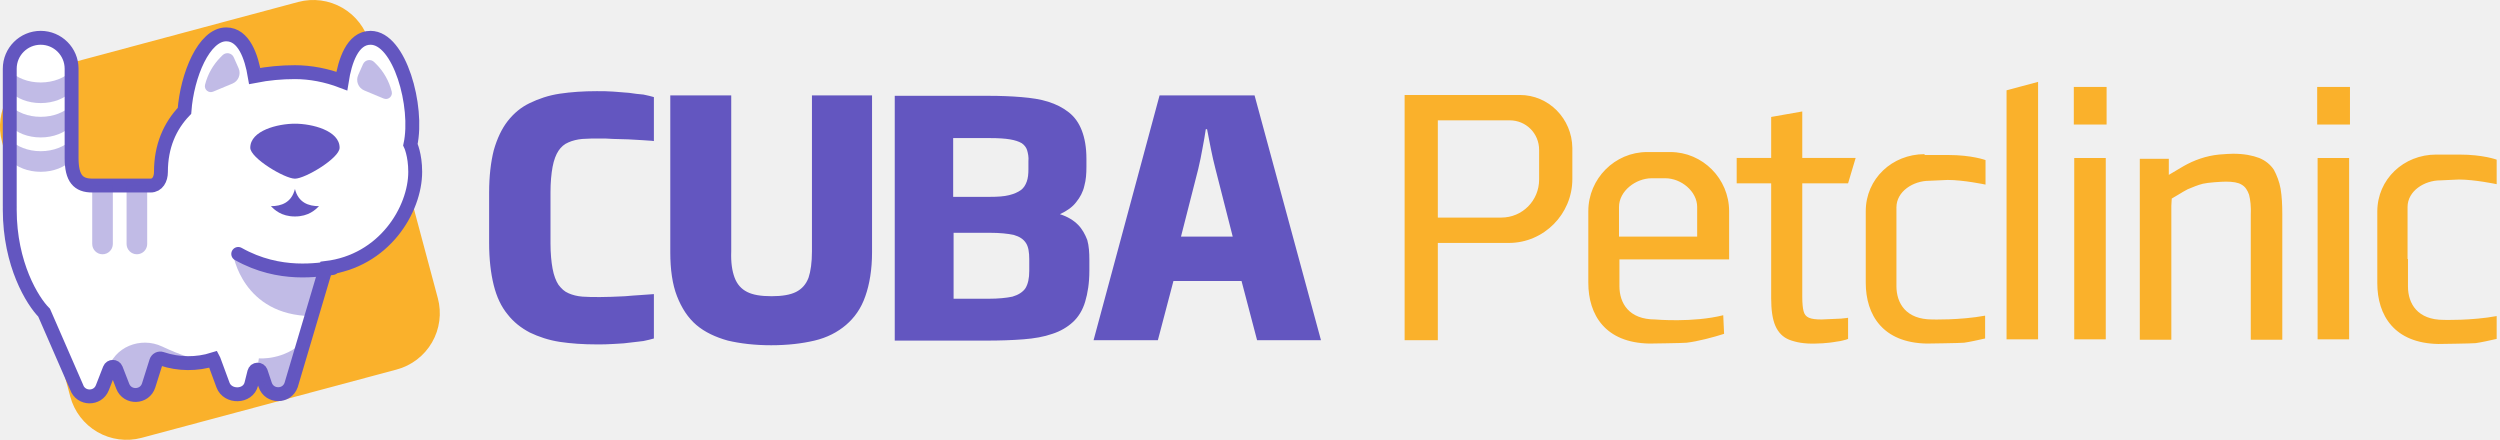
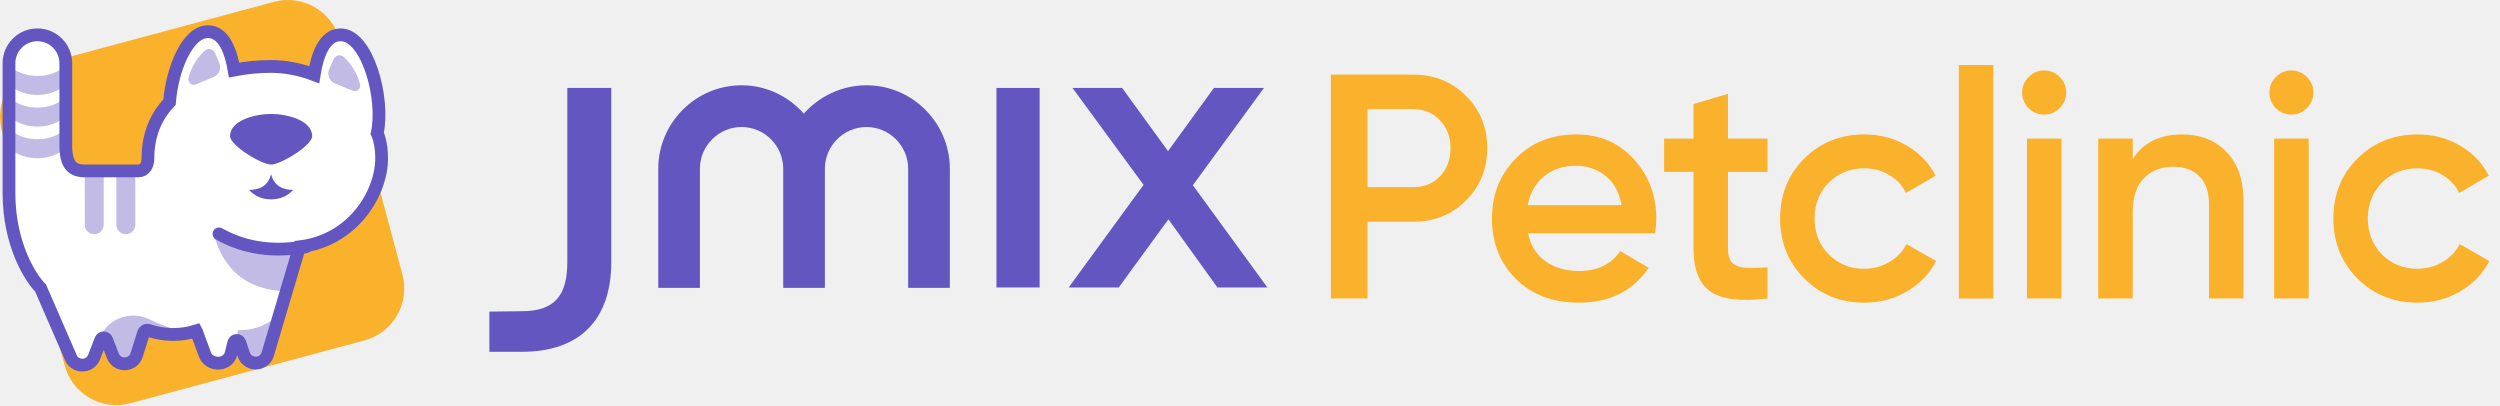
- <svg xmlns="http://www.w3.org/2000/svg" xmlns:xlink="http://www.w3.org/1999/xlink" width="648pt" height="114pt" viewBox="0 0 648 114" version="1.1">
-   <defs>
-     <filter id="alpha" filterUnits="objectBoundingBox" x="0%" y="0%" width="100%" height="100%">
-       <feColorMatrix type="matrix" in="SourceGraphic" values="0 0 0 0 1 0 0 0 0 1 0 0 0 0 1 0 0 0 1 0" />
-     </filter>
-     <mask id="mask0">
-       <g filter="url(#alpha)">
-         <rect x="0" y="0" width="648" height="114" style="fill:rgb(0%,0%,0%);fill-opacity:0.4;stroke:none;" />
-       </g>
-     </mask>
-     <clipPath id="clip1">
-       <rect x="0" y="0" width="648" height="114" />
-     </clipPath>
-     <g id="surface5" clip-path="url(#clip1)">
-       <path style=" stroke:none;fill-rule:nonzero;fill:rgb(38.824%,33.725%,75.294%);fill-opacity:1;" d="M 52.145 93.871 C 48.754 94.395 45.273 94.109 41.988 93.012 L 41.887 92.977 C 41.305 92.785 40.676 93.105 40.488 93.691 L 38.531 99.895 C 37.516 103.102 33.031 103.246 31.812 100.113 L 30.078 95.648 C 29.785 94.895 28.711 94.895 28.418 95.648 L 27.496 98.023 L 27.465 97.969 L 27.977 95.93 C 29.473 89.941 36.453 87.176 42.031 89.816 C 46.246 91.805 50.836 93.516 54.184 93.516 Z M 52.145 93.871 " />
-       <path style=" stroke:none;fill-rule:evenodd;fill:rgb(38.824%,33.725%,75.294%);fill-opacity:1;" d="M 2.531 41.504 C 4.301 43.336 7.23 44.531 10.547 44.531 C 13.859 44.531 16.789 43.336 18.562 41.504 L 18.562 36.16 C 16.789 37.992 13.859 39.188 10.547 39.188 C 7.23 39.188 4.301 37.992 2.531 36.16 Z M 2.531 32.598 C 4.301 34.43 7.23 35.625 10.547 35.625 C 13.859 35.625 16.789 34.43 18.562 32.598 L 18.562 27.254 C 16.789 29.086 13.859 30.281 10.547 30.281 C 7.23 30.281 4.301 29.086 2.531 27.254 Z M 2.531 23.691 C 4.301 25.523 7.23 26.719 10.547 26.719 C 13.859 26.719 16.789 25.523 18.562 23.691 L 18.562 18.348 C 16.789 20.18 13.859 21.375 10.547 21.375 C 7.23 21.375 4.301 20.18 2.531 18.348 Z M 2.531 23.691 " />
-       <path style=" stroke:none;fill-rule:nonzero;fill:rgb(38.824%,33.725%,75.294%);fill-opacity:1;" d="M 60.586 14.848 L 61.844 17.68 C 62.527 19.219 61.812 21.02 60.258 21.664 L 55.238 23.758 C 54.066 24.246 52.84 23.188 53.148 21.957 C 53.828 19.246 55.23 16.77 57.207 14.789 L 57.688 14.309 C 58.574 13.422 60.078 13.703 60.586 14.848 Z M 60.586 14.848 " />
-       <path style=" stroke:none;fill-rule:nonzero;fill:rgb(38.824%,33.725%,75.294%);fill-opacity:1;" d="M 94.098 16.629 L 92.84 19.461 C 92.156 21 92.871 22.801 94.426 23.445 L 99.445 25.539 C 100.613 26.027 101.844 24.969 101.535 23.738 C 100.855 21.027 99.453 18.551 97.477 16.57 L 96.996 16.09 C 96.109 15.203 94.605 15.484 94.098 16.629 Z M 94.098 16.629 " />
-       <path style=" stroke:none;fill-rule:nonzero;fill:rgb(38.824%,33.725%,75.294%);fill-opacity:1;" d="M 23.902 48.094 L 29.246 48.094 L 29.246 63.234 C 29.246 64.711 28.051 65.906 26.574 65.906 C 25.102 65.906 23.902 64.711 23.902 63.234 Z M 23.902 48.094 " />
-       <path style=" stroke:none;fill-rule:nonzero;fill:rgb(38.824%,33.725%,75.294%);fill-opacity:1;" d="M 32.809 48.094 L 38.152 48.094 L 38.152 63.234 C 38.152 64.711 36.957 65.906 35.48 65.906 C 34.008 65.906 32.809 64.711 32.809 63.234 Z M 32.809 48.094 " />
-       <path style=" stroke:none;fill-rule:nonzero;fill:rgb(38.824%,33.725%,75.294%);fill-opacity:1;" d="M 84.465 69.469 C 84.465 69.469 70.215 71.25 60.418 65.906 C 60.418 65.906 62.809 81.723 80.773 81.938 Z M 84.465 69.469 " />
-       <path style=" stroke:none;fill-rule:nonzero;fill:rgb(38.824%,33.725%,75.294%);fill-opacity:1;" d="M 78.887 88.262 L 75.465 99.801 C 74.328 102.992 69.797 102.949 68.727 99.734 L 67.621 96.418 C 67.469 95.961 67.047 95.766 66.652 95.816 L 67.098 92.883 C 67.098 92.883 73.777 93.516 78.887 88.262 Z M 78.887 88.262 " />
+ <svg xmlns="http://www.w3.org/2000/svg" width="100%" height="100%" viewBox="0 0 648 105" version="1.1" xml:space="preserve" style="fill-rule:evenodd;clip-rule:evenodd;">
+   <g transform="matrix(2.75745,0,0,2.76316,0,0)">
+     <path d="M37.828,25.761L31.927,3.732C31.582,2.443 30.739,1.344 29.583,0.676C28.427,0.008 27.054,-0.174 25.764,0.171L3.733,6.077C2.443,6.422 1.344,7.265 0.676,8.42C0.008,9.576 -0.174,10.949 0.171,12.239L6.072,34.268C6.417,35.557 7.26,36.656 8.416,37.324C9.571,37.992 10.945,38.174 12.234,37.83L34.266,31.929C34.905,31.758 35.504,31.463 36.029,31.061C36.554,30.658 36.995,30.156 37.325,29.583C37.656,29.01 37.871,28.378 37.957,27.722C38.043,27.067 37.999,26.4 37.828,25.761Z" style="fill:rgb(250,177,43);fill-rule:nonzero;" />
+   </g>
+   <g transform="matrix(2.75745,0,0,2.76316,0,0)">
+     <path d="M15.937,9.578C16.167,6.493 17.627,2.969 19.546,2.969C21.072,2.969 21.726,4.905 22.007,6.566C23.154,6.34 24.334,6.234 25.484,6.234C26.826,6.234 28.219,6.505 29.531,7.004C29.798,5.313 30.446,3.266 32.015,3.266C34.53,3.266 36.171,9.203 35.46,12.5C35.46,12.5 35.874,13.359 35.874,14.844C35.874,18.109 33.202,22.563 28.156,23.156L25.154,33.267C24.776,34.331 23.266,34.316 22.909,33.245L22.54,32.139C22.447,31.857 22.043,31.873 21.971,32.161L21.718,33.174C21.426,34.342 19.667,34.353 19.267,33.265L18.462,31.083C18.457,31.069 18.451,31.056 18.444,31.043C16.996,31.498 15.439,31.485 13.997,31.004L13.962,30.993C13.768,30.928 13.558,31.035 13.496,31.23L12.844,33.298C12.506,34.367 11.011,34.416 10.604,33.371L10.026,31.883C9.928,31.631 9.571,31.631 9.473,31.883L8.847,33.493C8.446,34.524 6.977,34.495 6.617,33.449L3.812,27.016C2.822,26.026 0.843,22.859 0.843,18.109C0.843,18.096 0.843,18.084 0.843,18.071C0.843,18.059 0.843,18.047 0.843,18.036C0.843,17.98 0.843,17.926 0.844,17.872C0.843,17.852 0.843,17.832 0.843,17.813L0.843,5.938C0.843,4.462 2.039,3.266 3.515,3.266C4.991,3.266 6.187,4.462 6.187,5.938L6.187,13.656C6.187,15.438 6.781,16.031 7.968,16.031L13.015,16.031C13.609,16.031 13.907,15.474 13.906,14.86L13.906,14.844C13.906,12.62 14.686,10.887 15.937,9.578Z" style="fill:white;fill-rule:nonzero;stroke:rgb(99,86,192);stroke-width:1.2px;" />
+   </g>
+   <g transform="matrix(2.75745,0,0,2.76316,0,0)">
+     <path d="M25.484,15.438C24.593,15.438 21.624,13.656 21.624,12.766C21.624,11.281 23.999,10.688 25.484,10.688C26.968,10.688 29.343,11.281 29.343,12.766C29.343,13.656 26.374,15.438 25.484,15.438Z" style="fill:rgb(99,86,192);fill-rule:nonzero;" />
+   </g>
+   <g transform="matrix(2.75745,0,0,2.76316,0,0)">
+     <g opacity="0.4">
+       <path d="M17.381,31.291C16.252,31.465 15.092,31.369 13.997,31.004L13.962,30.993C13.768,30.928 13.558,31.035 13.496,31.23L12.844,33.298C12.506,34.367 11.011,34.416 10.604,33.371L10.026,31.883C9.928,31.631 9.571,31.631 9.473,31.883L9.165,32.675L9.156,32.656L9.325,31.977C9.824,29.981 12.151,29.059 14.011,29.938C15.415,30.602 16.946,31.172 18.062,31.172L17.381,31.291Z" style="fill:rgb(99,86,192);fill-rule:nonzero;" />
+       <path d="M0.843,13.834C1.434,14.445 2.411,14.844 3.515,14.844C4.62,14.844 5.596,14.445 6.187,13.835L6.187,12.054C5.596,12.664 4.62,13.063 3.515,13.063C2.411,13.063 1.434,12.664 0.843,12.053L0.843,13.834ZM0.843,10.866C1.434,11.476 2.411,11.875 3.515,11.875C4.62,11.875 5.596,11.476 6.187,10.866L6.187,9.085C5.596,9.695 4.62,10.094 3.515,10.094C2.411,10.094 1.434,9.695 0.843,9.084L0.843,10.866ZM0.843,7.897C1.434,8.507 2.411,8.906 3.515,8.906C4.62,8.906 5.596,8.508 6.187,7.897L6.187,6.116C5.596,6.726 4.62,7.125 3.515,7.125C2.411,7.125 1.434,6.726 0.843,6.116L0.843,7.897Z" style="fill:rgb(99,86,192);" />
+       <path d="M20.196,4.949L20.615,5.893C20.843,6.406 20.604,7.006 20.086,7.222L18.413,7.919C18.023,8.081 17.614,7.73 17.716,7.319C17.942,6.415 18.41,5.589 19.069,4.93L19.229,4.77C19.525,4.474 20.026,4.567 20.196,4.949Z" style="fill:rgb(99,86,192);fill-rule:nonzero;" />
+       <path d="M31.366,5.543L30.946,6.486C30.718,6.999 30.957,7.6 31.476,7.816L33.148,8.513C33.538,8.675 33.947,8.323 33.845,7.913C33.619,7.009 33.151,6.183 32.492,5.524L32.332,5.364C32.036,5.068 31.535,5.161 31.366,5.543Z" style="fill:rgb(99,86,192);fill-rule:nonzero;" />
+       <path d="M7.968,16.031L9.749,16.031L9.749,21.078C9.749,21.57 9.351,21.969 8.859,21.969C8.367,21.969 7.968,21.57 7.968,21.078L7.968,16.031Z" style="fill:rgb(99,86,192);fill-rule:nonzero;" />
+       <path d="M10.937,16.031L12.718,16.031L12.718,21.078C12.718,21.57 12.319,21.969 11.827,21.969C11.336,21.969 10.937,21.57 10.937,21.078L10.937,16.031Z" style="fill:rgb(99,86,192);fill-rule:nonzero;" />
+       <path d="M28.156,23.156C28.156,23.156 23.406,23.75 20.14,21.969C20.14,21.969 20.936,27.241 26.924,27.312L28.156,23.156Z" style="fill:rgb(99,86,192);fill-rule:nonzero;" />
+       <path d="M26.296,29.42L25.154,33.267C24.776,34.331 23.266,34.316 22.909,33.245L22.54,32.139C22.49,31.987 22.349,31.921 22.218,31.939L22.366,30.962C22.366,30.962 24.593,31.172 26.296,29.42Z" style="fill:rgb(99,86,192);fill-rule:nonzero;" />
    </g>
-   </defs>
-   <g id="surface1">
-     <path style=" stroke:none;fill-rule:evenodd;fill:rgb(98.039%,69.412%,16.863%);fill-opacity:1;" d="M 528.27 87.953 L 520.098 87.953 L 520.098 23.41 L 528.27 21.219 Z M 609.113 22.535 L 600.613 22.535 L 600.613 32.285 L 609.113 32.285 Z M 393.93 24.617 L 364.078 24.617 L 364.078 88.176 L 372.684 88.176 L 372.684 62.969 L 391.098 62.969 C 400.141 62.969 407.551 55.52 407.551 46.422 L 407.551 38.312 C 407.441 30.754 401.449 24.617 393.93 24.617 Z M 398.941 46.531 C 398.941 52.012 394.586 56.395 389.137 56.395 L 372.684 56.395 L 372.684 31.191 L 391.316 31.191 C 395.566 31.191 398.941 34.586 398.941 38.859 Z M 432.938 39.41 L 426.945 39.41 C 418.555 39.41 411.691 46.312 411.691 54.75 L 411.691 73.27 C 411.691 81.707 416.156 88.832 427.488 89.051 C 427.488 89.051 436.207 88.941 437.184 88.832 C 440.02 88.504 444.16 87.406 446.883 86.531 L 446.664 81.707 C 438.82 83.68 429.016 82.805 429.016 82.805 C 422.258 82.805 419.754 78.641 419.754 74.148 L 419.754 67.242 L 448.188 67.242 L 448.188 54.75 C 448.188 46.312 441.324 39.41 432.938 39.41 Z M 439.906 61.324 L 419.645 61.324 L 419.645 53.656 C 419.645 49.492 424.004 46.203 428.141 46.203 L 431.629 46.203 C 435.77 46.203 439.906 49.602 439.906 53.656 Z M 459.086 30.312 L 467.148 28.891 L 467.148 40.941 L 480.984 40.941 L 479.023 47.52 L 467.148 47.52 L 467.148 76.887 C 467.148 78.531 467.258 79.734 467.477 80.613 C 467.691 81.488 468.129 82.035 468.891 82.367 C 469.652 82.695 470.742 82.805 472.156 82.805 C 472.527 82.805 472.922 82.777 473.328 82.754 L 473.332 82.754 C 473.766 82.723 474.215 82.695 474.664 82.695 C 475.117 82.695 475.566 82.664 476 82.637 C 476.41 82.609 476.801 82.586 477.172 82.586 C 477.504 82.535 477.82 82.512 478.102 82.484 C 478.465 82.453 478.777 82.426 479.023 82.367 L 479.023 87.844 C 478.703 88.004 478.27 88.105 477.719 88.234 C 477.512 88.285 477.297 88.336 477.062 88.395 C 476.699 88.438 476.32 88.504 475.918 88.57 C 475.355 88.664 474.758 88.766 474.121 88.832 C 473.031 88.941 471.832 89.051 470.633 89.051 C 467.691 89.16 465.512 88.723 463.77 88.062 C 462.137 87.406 460.938 86.203 460.172 84.449 C 459.41 82.695 459.086 80.285 459.086 77.215 L 459.086 47.52 L 450.148 47.52 L 450.148 40.941 L 459.086 40.941 Z M 589.391 44.012 C 588.52 42.695 587.215 41.602 585.578 40.945 C 583.836 40.285 581.656 39.848 578.824 39.848 C 577.934 39.848 576.773 39.938 575.504 40.035 L 575.117 40.066 C 571.852 40.395 568.691 41.492 565.855 43.137 L 562.156 45.328 L 562.156 41.164 L 554.637 41.164 L 554.637 88.062 L 562.809 88.062 L 562.809 53.328 C 562.809 52.941 562.836 52.668 562.863 52.395 C 562.891 52.121 562.918 51.848 562.918 51.465 C 563.418 51.188 564 50.836 564.598 50.469 L 564.602 50.469 C 565.43 49.961 566.297 49.434 567.059 49.051 C 568.363 48.504 569.672 47.957 570.977 47.629 C 572.285 47.301 575.773 47.082 576.973 47.082 C 578.715 47.082 580.133 47.301 581.004 47.848 C 581.98 48.395 582.527 49.273 582.965 50.477 C 583.289 51.793 583.508 53.547 583.402 55.738 L 583.402 88.062 L 591.57 88.062 L 591.57 55.52 C 591.57 53.105 591.461 50.914 591.137 48.941 C 590.809 47.082 590.152 45.438 589.391 44.012 Z M 600.723 40.945 L 608.895 40.945 L 608.895 87.953 L 600.723 87.953 Z M 537.641 40.945 L 545.812 40.945 L 545.812 87.953 L 537.641 87.953 Z M 546.031 22.535 L 537.531 22.535 L 537.531 32.285 L 546.031 32.285 Z M 498.852 39.957 C 490.465 39.957 483.602 46.312 483.602 54.75 L 483.602 73.27 C 483.602 81.707 488.066 88.832 499.398 89.051 C 499.398 89.051 508.113 88.941 509.094 88.832 C 510.621 88.613 512.578 88.176 514.543 87.734 L 514.543 81.816 C 508.004 83.023 500.812 82.805 500.812 82.805 C 494.059 82.805 491.555 78.641 491.555 74.148 L 491.555 53.766 C 491.555 49.602 495.91 46.859 500.051 46.859 L 504.848 46.641 C 508.984 46.641 514.648 47.848 514.648 47.848 L 514.648 41.492 C 514.648 41.492 511.164 40.176 504.953 40.176 L 498.852 40.176 Z M 624.039 61.434 L 624.039 67.133 L 624.148 67.133 L 624.148 74.258 C 624.148 78.75 626.656 82.914 633.406 82.914 C 633.406 82.914 640.598 83.133 647.137 81.926 L 647.137 87.844 C 645.176 88.285 643.215 88.723 641.691 88.941 C 640.711 89.051 631.992 89.16 631.992 89.16 C 620.66 88.941 616.195 81.816 616.195 73.379 L 616.195 54.859 C 616.195 46.422 623.059 40.066 631.449 40.066 L 637.441 40.066 C 643.648 40.066 647.137 41.383 647.137 41.383 L 647.137 47.738 C 647.137 47.738 641.473 46.531 637.332 46.531 L 632.539 46.75 C 628.398 46.75 624.039 49.492 624.039 53.656 Z M 624.039 61.434 " />
-     <path style=" stroke:none;fill-rule:evenodd;fill:rgb(38.824%,33.725%,75.294%);fill-opacity:1;" d="M 158.922 23.738 C 160.336 23.848 161.754 23.957 163.059 24.066 C 164.367 24.285 165.566 24.395 166.766 24.508 C 167.855 24.727 168.727 24.945 169.488 25.164 L 169.488 36.559 C 169.117 36.496 168.641 36.473 168.078 36.438 C 167.652 36.414 167.172 36.387 166.656 36.34 C 166.031 36.285 165.402 36.258 164.746 36.227 C 164.145 36.203 163.52 36.176 162.844 36.121 C 162.188 36.121 161.535 36.094 160.883 36.066 C 160.227 36.039 159.574 36.012 158.922 36.012 C 157.613 35.902 156.523 35.902 155.543 35.902 C 153.91 35.902 152.383 35.902 150.969 36.012 C 149.66 36.121 148.352 36.449 147.371 36.891 C 146.281 37.328 145.41 38.094 144.758 39.082 C 144.102 40.066 143.559 41.492 143.23 43.246 C 142.906 44.996 142.688 47.191 142.688 49.93 L 142.688 62.969 C 142.688 65.711 142.906 67.902 143.23 69.656 C 143.559 71.406 144.102 72.832 144.758 73.82 C 145.52 74.805 146.281 75.57 147.371 76.012 C 148.352 76.449 149.551 76.777 150.969 76.887 C 152.273 76.996 153.801 76.996 155.543 76.996 C 157.324 76.996 159.285 76.906 161.426 76.809 L 162.082 76.777 C 163.332 76.656 164.652 76.57 166.016 76.48 L 166.02 76.48 C 167.145 76.406 168.305 76.328 169.488 76.23 L 169.488 87.734 C 168.727 87.953 167.855 88.176 166.766 88.395 C 166.301 88.441 165.801 88.504 165.277 88.574 C 164.566 88.668 163.812 88.77 163.059 88.832 C 162.18 88.98 161.254 89.027 160.309 89.078 C 159.848 89.102 159.383 89.125 158.922 89.16 C 157.504 89.27 156.086 89.27 154.672 89.27 C 151.184 89.27 148.023 89.051 145.082 88.613 C 142.25 88.176 139.637 87.297 137.348 86.203 C 135.059 84.996 133.098 83.461 131.574 81.488 C 129.938 79.516 128.742 76.996 127.977 73.93 C 127.215 70.859 126.781 67.242 126.781 62.969 L 126.781 49.93 C 126.781 45.656 127.215 42.039 127.977 38.973 C 128.848 35.902 130.047 33.383 131.574 31.41 C 133.207 29.328 135.059 27.793 137.348 26.699 C 139.637 25.602 142.141 24.727 145.082 24.285 C 148.023 23.848 151.184 23.629 154.672 23.629 C 156.086 23.629 157.504 23.629 158.922 23.738 Z M 209.582 71.957 C 210.129 70.312 210.457 68.012 210.457 65.16 L 210.457 24.727 L 226.035 24.727 L 226.035 65.379 C 226.035 69.875 225.383 73.707 224.293 76.777 C 223.203 79.957 221.461 82.367 219.281 84.23 C 217.102 86.094 214.379 87.516 211.109 88.285 C 207.84 89.051 204.137 89.488 199.887 89.488 C 195.637 89.488 191.934 89.051 188.664 88.285 C 185.504 87.406 182.672 86.094 180.492 84.23 C 178.312 82.367 176.68 79.844 175.48 76.777 C 174.281 73.707 173.738 69.875 173.738 65.379 L 173.738 24.727 L 189.535 24.727 L 189.535 65.16 C 189.426 68.012 189.754 70.203 190.406 71.957 C 191.062 73.707 192.152 74.914 193.676 75.68 C 195.203 76.449 197.273 76.777 199.996 76.777 C 202.609 76.777 204.789 76.449 206.316 75.68 C 207.84 74.914 208.93 73.707 209.582 71.957 Z M 300.559 24.727 L 283.453 88.176 L 300.121 88.176 L 304.156 72.832 L 321.805 72.832 L 325.836 88.176 L 342.395 88.176 L 325.184 24.727 Z M 306.113 61.324 L 310.586 43.793 C 311.02 42.039 311.348 40.285 311.672 38.531 C 312 36.777 312.328 35.027 312.543 33.492 L 312.871 33.492 C 313.195 35.137 313.523 36.777 313.852 38.531 C 314.18 40.285 314.613 42.039 315.051 43.793 L 319.52 61.324 Z M 274.738 55.52 C 276.809 56.176 278.332 57.16 279.422 58.258 C 280.512 59.352 281.273 60.777 281.82 62.203 C 282.254 63.738 282.363 65.488 282.363 67.352 L 282.363 70.203 C 282.363 73.379 281.93 76.012 281.273 78.203 C 280.621 80.395 279.531 82.148 278.113 83.461 C 276.699 84.777 274.848 85.871 272.777 86.531 C 270.598 87.297 268.09 87.734 265.258 87.953 C 262.426 88.176 259.156 88.285 255.562 88.285 L 231.918 88.285 L 231.918 24.836 L 256.215 24.836 C 259.266 24.836 262.098 24.945 264.715 25.164 C 267.328 25.383 269.617 25.711 271.688 26.367 C 273.758 27.027 275.5 27.902 277.027 29.109 C 278.551 30.312 279.641 31.848 280.402 33.82 C 281.164 35.793 281.602 38.203 281.602 41.164 L 281.602 43.246 C 281.602 44.996 281.492 46.641 281.059 48.176 C 280.73 49.711 279.969 51.133 278.988 52.34 C 278.008 53.656 276.59 54.641 274.738 55.52 Z M 256.652 35.793 L 247.062 35.793 L 247.062 51.023 L 256.543 51.023 C 258.613 51.023 260.246 50.914 261.555 50.586 C 262.863 50.258 263.844 49.82 264.605 49.273 C 265.367 48.723 265.805 47.957 266.129 47.078 C 266.457 46.203 266.566 45.105 266.566 43.902 L 266.566 41.82 C 266.676 40.723 266.457 39.738 266.238 38.973 C 266.02 38.203 265.477 37.547 264.824 37.109 C 264.059 36.668 263.078 36.34 261.773 36.121 C 260.465 35.902 258.723 35.793 256.652 35.793 Z M 265.805 74.695 C 266.457 73.598 266.785 72.176 266.785 70.203 L 266.785 67.242 C 266.785 65.379 266.566 63.957 265.914 62.969 C 265.258 61.984 264.277 61.324 262.754 60.887 C 261.227 60.559 259.156 60.34 256.543 60.34 L 247.172 60.34 L 247.172 77.434 L 256.215 77.434 C 258.832 77.434 260.902 77.215 262.426 76.887 C 263.953 76.449 265.148 75.68 265.805 74.695 Z M 265.805 74.695 " />
-     <path style=" stroke:none;fill-rule:nonzero;fill:rgb(98.039%,69.412%,16.863%);fill-opacity:1;" d="M 113.484 77.285 L 95.781 11.195 C 94.746 7.328 92.215 4.031 88.75 2.027 C 85.281 0.023 81.16 -0.523 77.293 0.512 L 11.199 18.23 C 7.328 19.266 4.031 21.797 2.027 25.262 C 0.023 28.727 -0.523 32.848 0.512 36.715 L 18.215 102.805 C 19.25 106.672 21.781 109.969 25.246 111.973 C 28.715 113.977 32.836 114.523 36.703 113.488 L 102.797 95.785 C 104.715 95.273 106.512 94.391 108.086 93.18 C 109.66 91.973 110.984 90.469 111.977 88.75 C 112.969 87.031 113.613 85.133 113.871 83.168 C 114.129 81.199 114 79.199 113.484 77.285 Z M 113.484 77.285 " />
-     <path style="fill-rule:nonzero;fill:rgb(100%,100%,100%);fill-opacity:1;stroke-width:1.2;stroke-linecap:butt;stroke-linejoin:miter;stroke:rgb(38.824%,33.725%,75.294%);stroke-opacity:1;stroke-miterlimit:4;" d="M 15.938 9.578 C 16.167 6.492 17.626 2.969 19.546 2.969 C 21.072 2.969 21.727 4.905 22.007 6.566 C 23.154 6.34 24.333 6.234 25.483 6.234 C 26.826 6.234 28.219 6.505 29.531 7.004 C 29.798 5.314 30.445 3.266 32.014 3.266 C 34.53 3.266 36.171 9.203 35.46 12.5 C 35.46 12.5 35.874 13.359 35.874 14.844 C 35.874 18.109 33.202 22.562 28.155 23.156 L 25.154 33.267 C 24.776 34.331 23.266 34.316 22.909 33.245 L 22.54 32.139 C 22.447 31.857 22.043 31.872 21.97 32.161 L 21.717 33.173 C 21.426 34.341 19.667 34.353 19.267 33.266 L 18.462 31.083 C 18.457 31.069 18.451 31.056 18.444 31.043 C 16.996 31.499 15.439 31.486 13.996 31.004 L 13.962 30.992 C 13.768 30.928 13.559 31.035 13.496 31.23 L 12.844 33.298 C 12.505 34.367 11.01 34.415 10.604 33.371 L 10.026 31.883 C 9.927 31.632 9.57 31.632 9.473 31.883 L 8.846 33.493 C 8.445 34.525 6.977 34.495 6.617 33.449 L 3.811 27.016 C 2.822 26.026 0.842 22.859 0.842 18.109 C 0.842 18.096 0.842 18.083 0.842 18.07 C 0.842 18.059 0.842 18.047 0.842 18.035 C 0.842 17.98 0.844 17.926 0.844 17.872 C 0.844 17.852 0.842 17.832 0.842 17.812 L 0.842 5.938 C 0.842 4.462 2.039 3.266 3.514 3.266 C 4.991 3.266 6.186 4.462 6.186 5.938 L 6.186 13.656 C 6.186 15.438 6.78 16.031 7.967 16.031 L 13.014 16.031 C 13.608 16.031 13.906 15.474 13.905 14.861 L 13.905 14.844 C 13.905 12.62 14.686 10.887 15.938 9.578 Z M 15.938 9.578 " transform="matrix(3,0,0,3,0,0)" />
-     <path style=" stroke:none;fill-rule:nonzero;fill:rgb(38.824%,33.725%,75.294%);fill-opacity:1;" d="M 76.449 46.312 C 73.777 46.312 64.871 40.969 64.871 38.297 C 64.871 33.844 71.996 32.062 76.449 32.062 C 80.902 32.062 88.027 33.844 88.027 38.297 C 88.027 40.969 79.121 46.312 76.449 46.312 Z M 76.449 46.312 " />
-     <use xlink:href="#surface5" mask="url(#mask0)" />
-     <path style=" stroke:none;fill-rule:nonzero;fill:rgb(38.824%,33.725%,75.294%);fill-opacity:1;" d="M 76.449 48.984 C 77.34 52.547 80.012 53.438 82.684 53.438 C 81.793 54.328 80.012 56.109 76.449 56.109 C 72.887 56.113 71.105 54.328 70.215 53.438 C 72.887 53.438 75.559 52.547 76.449 48.984 Z M 76.449 48.984 " />
-     <path style="fill:none;stroke-width:1.2;stroke-linecap:round;stroke-linejoin:miter;stroke:rgb(38.824%,33.725%,75.294%);stroke-opacity:1;stroke-miterlimit:4;" d="M 28.727 23.161 C 27.595 23.275 24.202 23.977 20.583 21.94 " transform="matrix(3,0,0,3,0,0)" />
+   </g>
+   <g transform="matrix(2.75745,0,0,2.76316,0,0)">
+     <path d="M25.484,16.328C25.781,17.516 26.671,17.813 27.562,17.813C27.265,18.109 26.671,18.703 25.484,18.703C24.296,18.704 23.702,18.109 23.406,17.813C24.296,17.813 25.187,17.516 25.484,16.328Z" style="fill:rgb(99,86,192);fill-rule:nonzero;" />
+   </g>
+   <g transform="matrix(2.75745,0,0,2.76316,0,0)">
+     <path d="M28.726,23.162C27.595,23.275 24.202,23.976 20.583,21.941" style="fill:none;fill-rule:nonzero;stroke:rgb(99,86,192);stroke-width:1.2px;stroke-linecap:round;" />
+   </g>
+   <g transform="matrix(2.75745,0,0,2.76316,0,0)">
+     <rect x="93.666" y="8.251" width="4.059" height="18.714" style="fill:rgb(99,86,192);fill-rule:nonzero;" />
+   </g>
+   <g transform="matrix(2.75745,0,0,2.76316,0,0)">
+     <path d="M114.463,27.002L109.83,20.572L105.16,26.966L100.455,26.966L107.495,17.339L100.814,8.251L105.483,8.251L109.794,14.178L114.104,8.251L118.81,8.251L112.129,17.375L119.133,26.966L114.463,26.966L114.463,27.002Z" style="fill:rgb(99,86,192);fill-rule:nonzero;" />
+   </g>
+   <g transform="matrix(2.75745,0,0,2.76316,0,0)">
+     <path d="M81.453,8C79.118,8 76.999,9.042 75.562,10.658C74.125,9.042 72.042,8 69.707,8C65.397,8 61.877,11.52 61.877,15.831L61.877,27.002L65.792,27.002L65.792,15.831C65.792,13.675 67.552,11.915 69.707,11.915C71.863,11.915 73.623,13.675 73.623,15.831L73.623,27.002L77.538,27.002L77.538,15.831C77.538,13.675 79.298,11.915 81.453,11.915C83.608,11.915 85.368,13.675 85.368,15.831L85.368,27.002L89.284,27.002L89.284,15.831C89.284,11.52 85.763,8 81.453,8Z" style="fill:rgb(99,86,192);fill-rule:nonzero;" />
+   </g>
+   <g transform="matrix(2.75745,0,0,2.76316,0,0)">
+     <path d="M49.053,33L46,33L46,29.229L49.053,29.193C52.178,29.193 53.328,27.684 53.328,24.559L53.328,8.251L57.459,8.251L57.459,24.595C57.459,30.019 54.477,33 49.053,33Z" style="fill:rgb(99,86,192);fill-rule:nonzero;" />
+   </g>
+   <g transform="matrix(2.75745,0,0,2.76316,0,0)">
+     <path d="M132.84,7C134.82,7 136.47,7.66 137.79,8.98C139.13,10.3 139.8,11.94 139.8,13.9C139.8,15.84 139.13,17.48 137.79,18.82C136.47,20.14 134.82,20.8 132.84,20.8L128.55,20.8L128.55,28L125.1,28L125.1,7L132.84,7ZM132.84,17.56C133.86,17.56 134.7,17.22 135.36,16.54C136.02,15.84 136.35,14.96 136.35,13.9C136.35,12.84 136.02,11.97 135.36,11.29C134.7,10.59 133.86,10.24 132.84,10.24L128.55,10.24L128.55,17.56L132.84,17.56Z" style="fill:rgb(250,177,43);fill-rule:nonzero;" />
+   </g>
+   <g transform="matrix(2.75745,0,0,2.76316,0,0)">
+     <path d="M143.635,21.88C143.875,23.02 144.425,23.9 145.285,24.52C146.145,25.12 147.195,25.42 148.435,25.42C150.155,25.42 151.445,24.8 152.305,23.56L154.975,25.12C153.495,27.3 151.305,28.39 148.405,28.39C145.965,28.39 143.995,27.65 142.495,26.17C140.995,24.67 140.245,22.78 140.245,20.5C140.245,18.26 140.985,16.39 142.465,14.89C143.945,13.37 145.845,12.61 148.165,12.61C150.365,12.61 152.165,13.38 153.565,14.92C154.985,16.46 155.695,18.33 155.695,20.53C155.695,20.87 155.655,21.32 155.575,21.88L143.635,21.88ZM143.605,19.24L152.425,19.24C152.205,18.02 151.695,17.1 150.895,16.48C150.115,15.86 149.195,15.55 148.135,15.55C146.935,15.55 145.935,15.88 145.135,16.54C144.335,17.2 143.825,18.1 143.605,19.24Z" style="fill:rgb(250,177,43);fill-rule:nonzero;" />
+   </g>
+   <g transform="matrix(2.75745,0,0,2.76316,0,0)">
+     <path d="M166.147,16.12L162.427,16.12L162.427,23.32C162.427,23.94 162.567,24.39 162.847,24.67C163.127,24.93 163.537,25.08 164.077,25.12C164.637,25.14 165.327,25.13 166.147,25.09L166.147,28C163.667,28.3 161.887,28.09 160.807,27.37C159.727,26.63 159.187,25.28 159.187,23.32L159.187,16.12L156.427,16.12L156.427,13L159.187,13L159.187,9.76L162.427,8.8L162.427,13L166.147,13L166.147,16.12Z" style="fill:rgb(250,177,43);fill-rule:nonzero;" />
+   </g>
+   <g transform="matrix(2.75745,0,0,2.76316,0,0)">
+     <path d="M175.251,28.39C172.991,28.39 171.101,27.63 169.581,26.11C168.081,24.59 167.331,22.72 167.331,20.5C167.331,18.26 168.081,16.39 169.581,14.89C171.101,13.37 172.991,12.61 175.251,12.61C176.711,12.61 178.041,12.96 179.241,13.66C180.441,14.36 181.341,15.3 181.941,16.48L179.151,18.1C178.811,17.38 178.291,16.82 177.591,16.42C176.911,16 176.121,15.79 175.221,15.79C173.901,15.79 172.791,16.24 171.891,17.14C171.011,18.04 170.571,19.16 170.571,20.5C170.571,21.84 171.011,22.96 171.891,23.86C172.791,24.76 173.901,25.21 175.221,25.21C176.101,25.21 176.891,25 177.591,24.58C178.311,24.16 178.851,23.6 179.211,22.9L182.001,24.49C181.361,25.69 180.441,26.64 179.241,27.34C178.041,28.04 176.711,28.39 175.251,28.39Z" style="fill:rgb(250,177,43);fill-rule:nonzero;" />
+   </g>
+   <g transform="matrix(2.75745,0,0,2.76316,0,0)">
+     <rect x="184.131" y="6.1" width="3.24" height="21.9" style="fill:rgb(250,177,43);fill-rule:nonzero;" />
+   </g>
+   <g transform="matrix(2.75745,0,0,2.76316,0,0)">
+     <path d="M193.593,10.15C193.193,10.55 192.713,10.75 192.153,10.75C191.593,10.75 191.103,10.55 190.683,10.15C190.283,9.73 190.083,9.24 190.083,8.68C190.083,8.12 190.283,7.64 190.683,7.24C191.083,6.82 191.573,6.61 192.153,6.61C192.733,6.61 193.223,6.82 193.623,7.24C194.023,7.64 194.223,8.12 194.223,8.68C194.223,9.24 194.013,9.73 193.593,10.15ZM190.533,28L190.533,13L193.773,13L193.773,28L190.533,28Z" style="fill:rgb(250,177,43);fill-rule:nonzero;" />
+   </g>
+   <g transform="matrix(2.75745,0,0,2.76316,0,0)">
+     <path d="M205.125,12.61C206.845,12.61 208.235,13.16 209.295,14.26C210.354,15.36 210.885,16.87 210.885,18.79L210.885,28L207.645,28L207.645,19.12C207.645,18 207.345,17.14 206.745,16.54C206.145,15.94 205.325,15.64 204.285,15.64C203.145,15.64 202.225,16 201.525,16.72C200.825,17.42 200.475,18.5 200.475,19.96L200.475,28L197.235,28L197.235,13L200.475,13L200.475,14.92C201.455,13.38 203.005,12.61 205.125,12.61Z" style="fill:rgb(250,177,43);fill-rule:nonzero;" />
+   </g>
+   <g transform="matrix(2.75745,0,0,2.76316,0,0)">
+     <path d="M216.833,10.15C216.433,10.55 215.953,10.75 215.393,10.75C214.833,10.75 214.343,10.55 213.923,10.15C213.523,9.73 213.323,9.24 213.323,8.68C213.323,8.12 213.523,7.64 213.923,7.24C214.323,6.82 214.813,6.61 215.393,6.61C215.973,6.61 216.463,6.82 216.863,7.24C217.263,7.64 217.463,8.12 217.463,8.68C217.463,9.24 217.253,9.73 216.833,10.15ZM213.773,28L213.773,13L217.013,13L217.013,28L213.773,28Z" style="fill:rgb(250,177,43);fill-rule:nonzero;" />
+   </g>
+   <g transform="matrix(2.75745,0,0,2.76316,0,0)">
+     <path d="M227.255,28.39C224.995,28.39 223.105,27.63 221.585,26.11C220.085,24.59 219.335,22.72 219.335,20.5C219.335,18.26 220.085,16.39 221.585,14.89C223.105,13.37 224.995,12.61 227.255,12.61C228.715,12.61 230.045,12.96 231.245,13.66C232.445,14.36 233.345,15.3 233.945,16.48L231.155,18.1C230.815,17.38 230.295,16.82 229.595,16.42C228.915,16 228.125,15.79 227.225,15.79C225.905,15.79 224.795,16.24 223.895,17.14C223.015,18.04 222.575,19.16 222.575,20.5C222.575,21.84 223.015,22.96 223.895,23.86C224.795,24.76 225.905,25.21 227.225,25.21C228.105,25.21 228.895,25 229.595,24.58C230.315,24.16 230.855,23.6 231.215,22.9L234.005,24.49C233.365,25.69 232.445,26.64 231.245,27.34C230.045,28.04 228.715,28.39 227.255,28.39Z" style="fill:rgb(250,177,43);fill-rule:nonzero;" />
  </g>
</svg>
